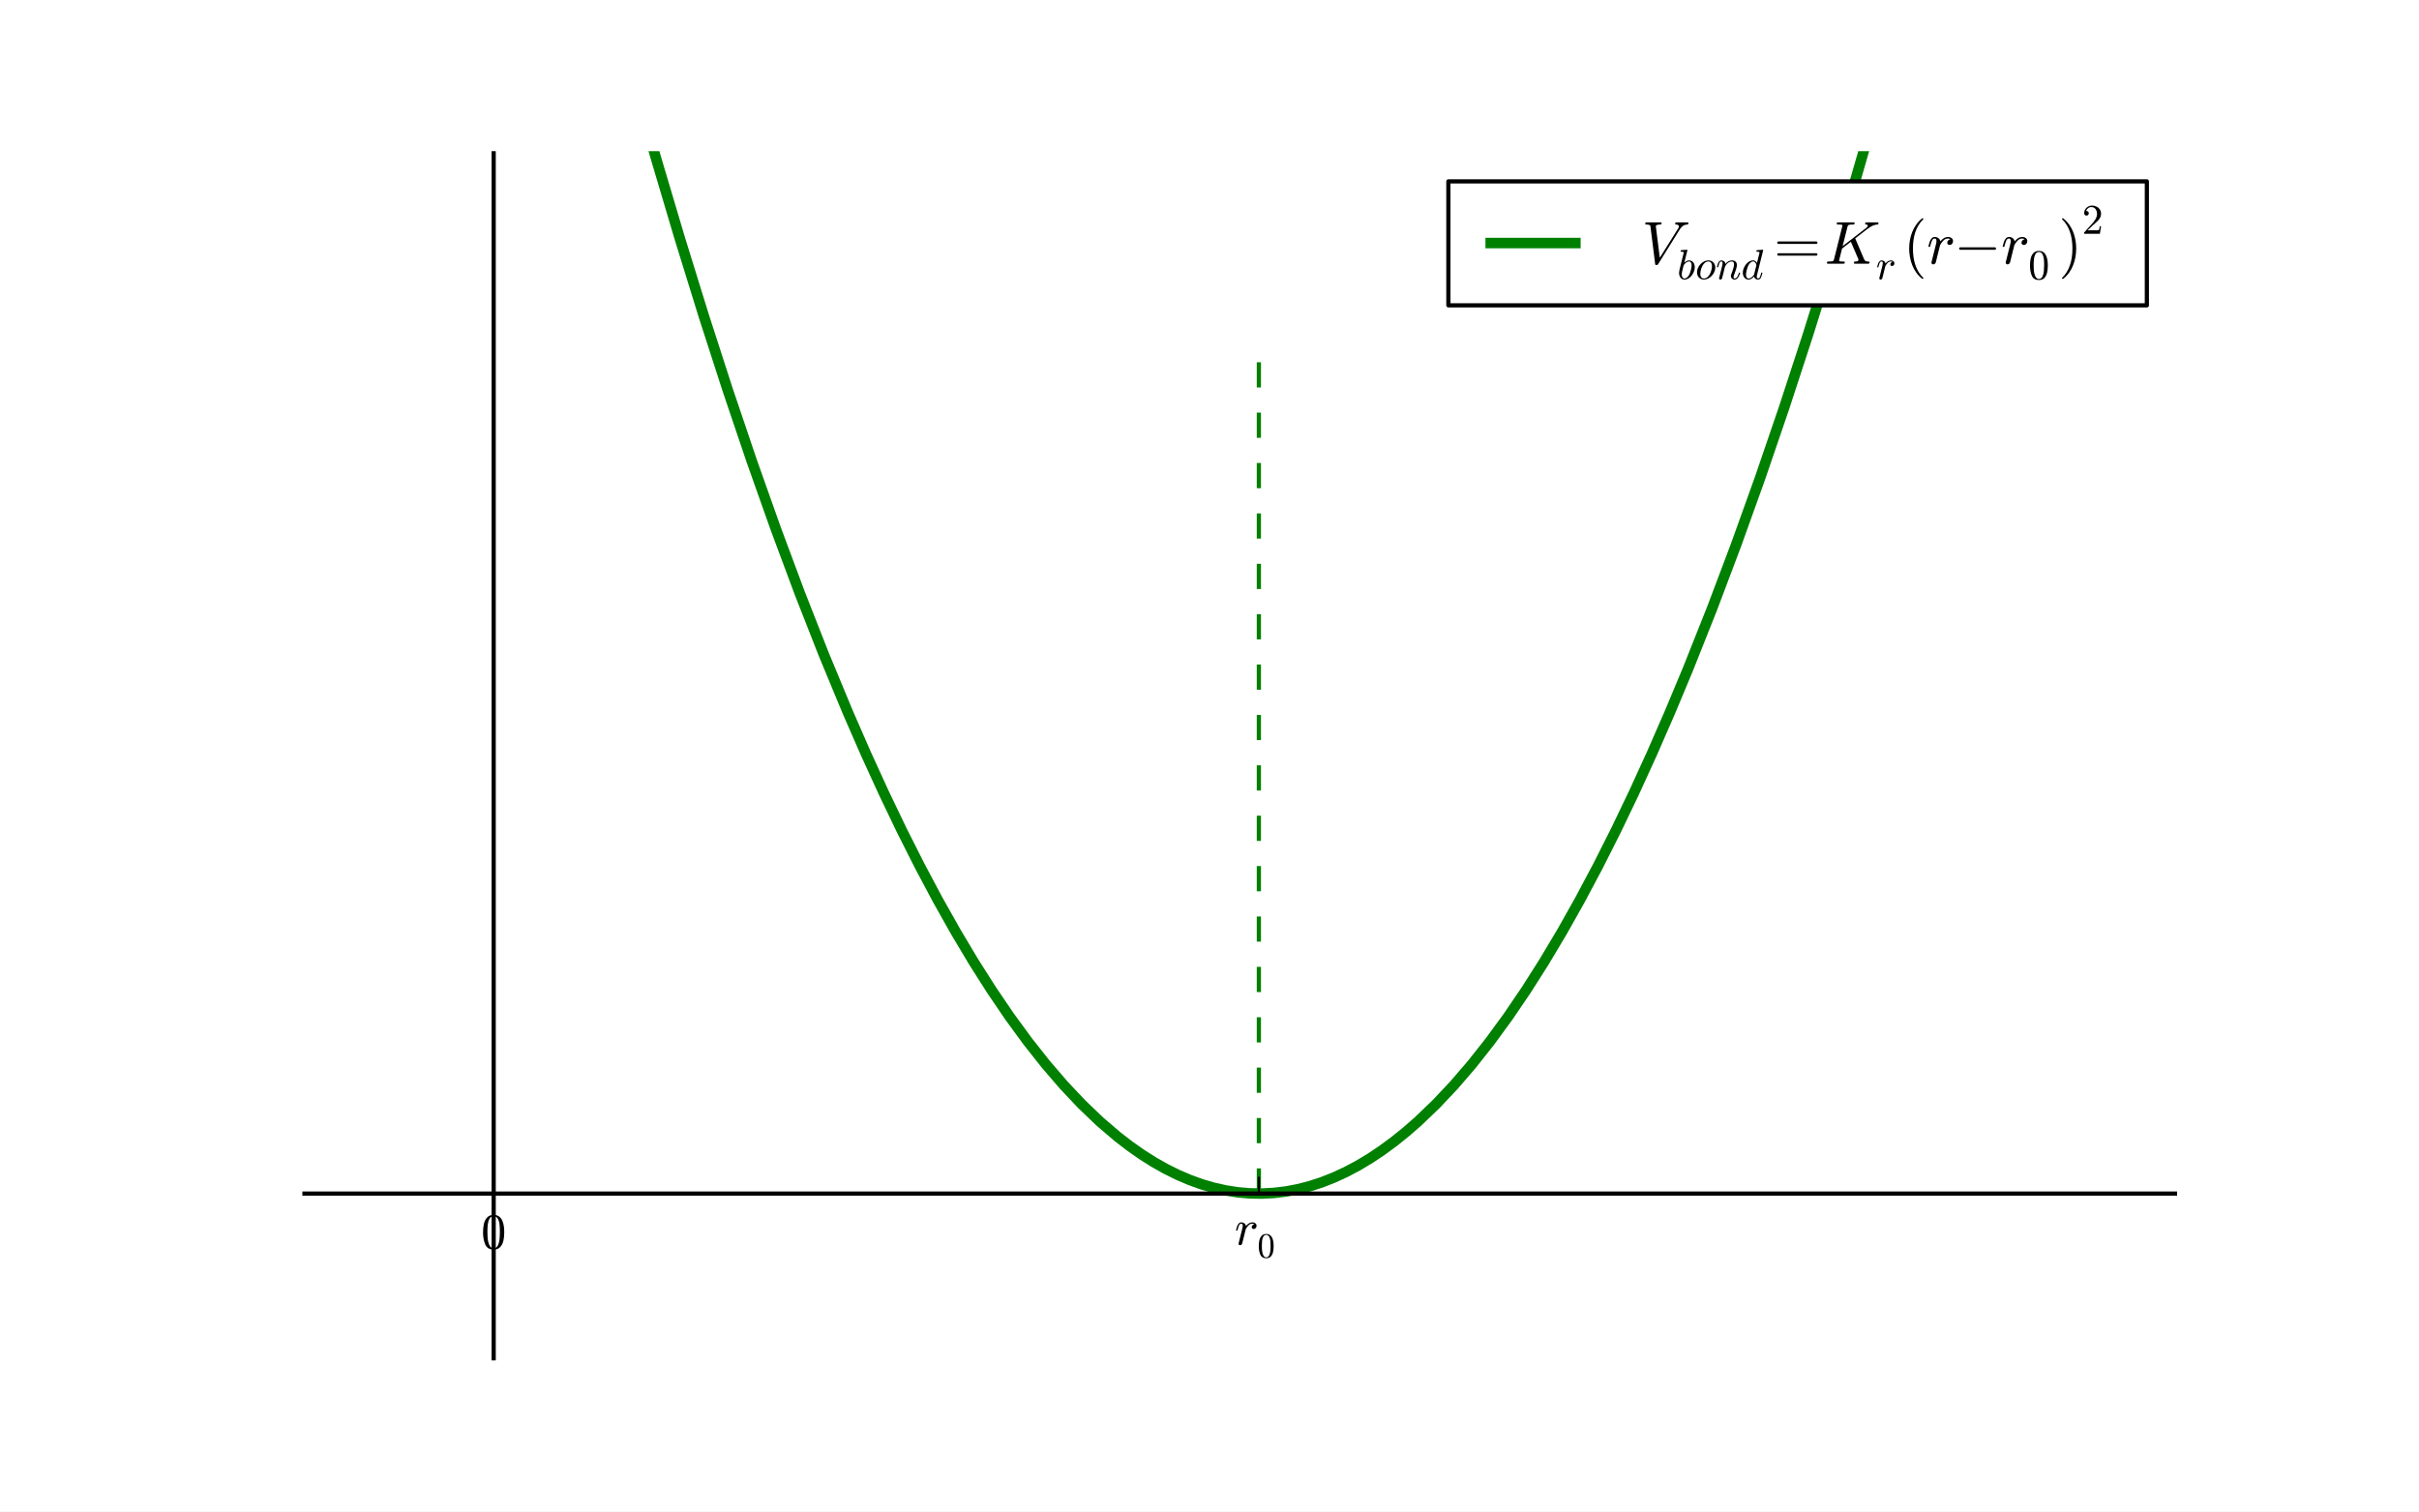
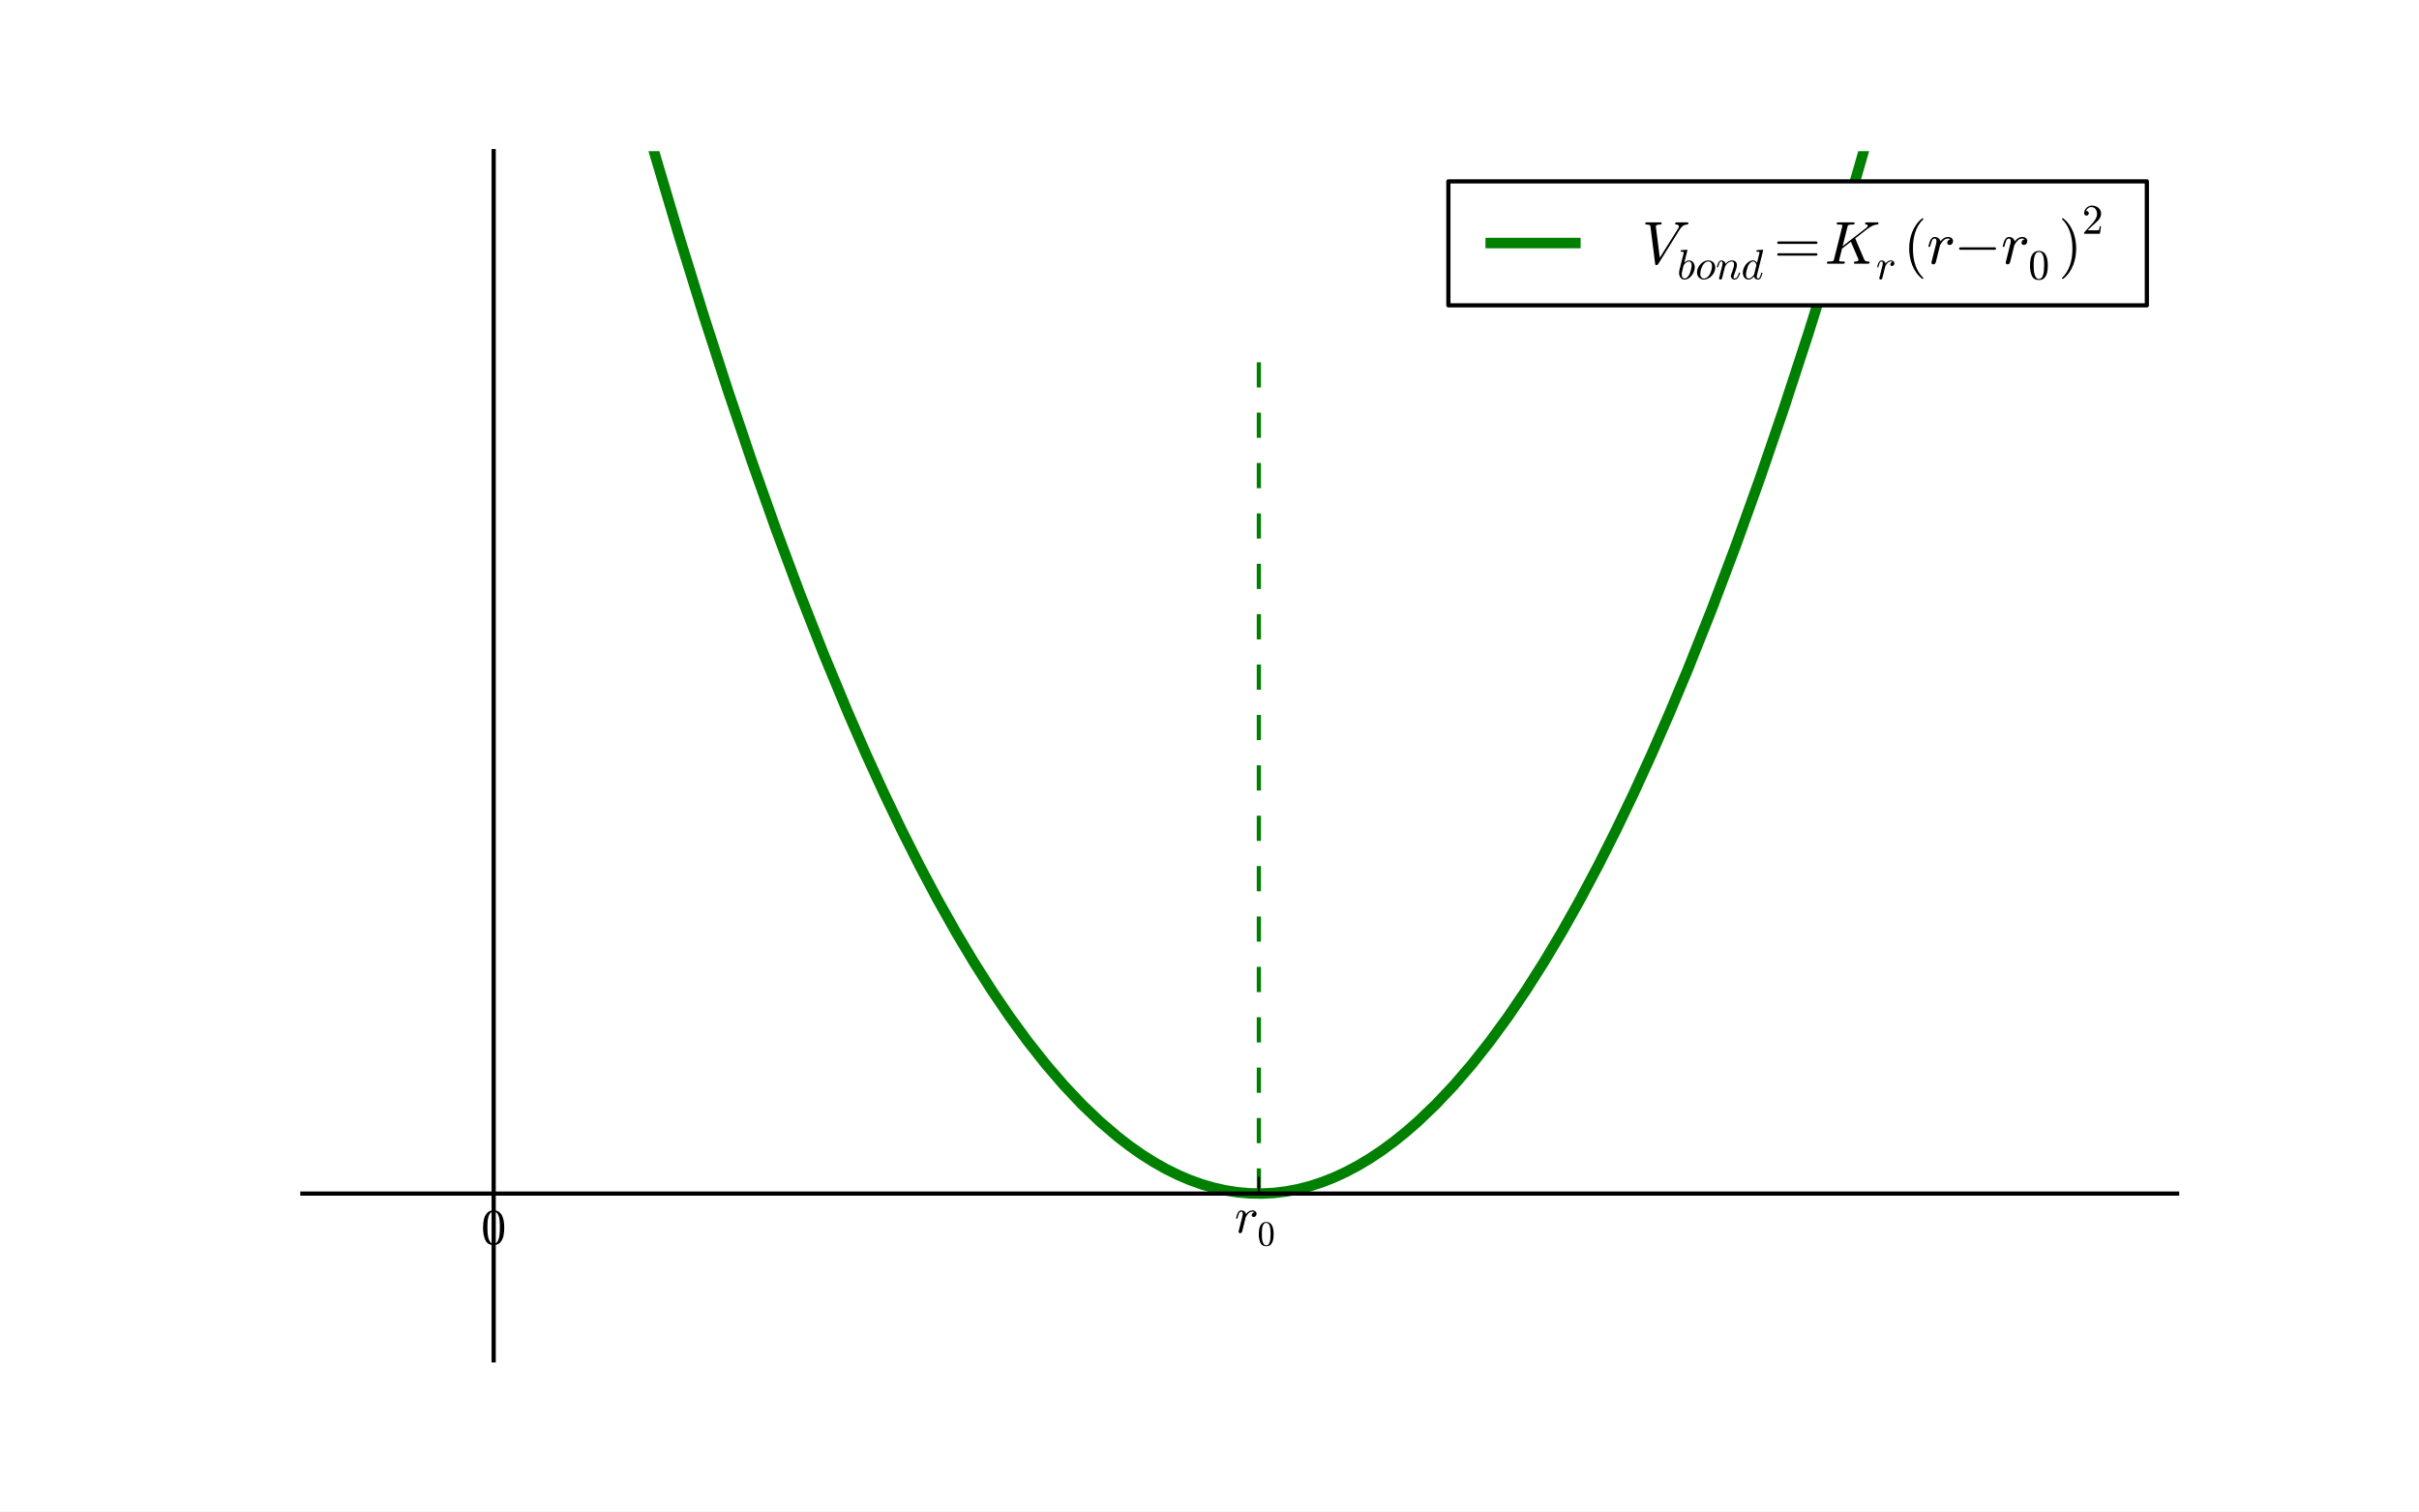
- <svg xmlns="http://www.w3.org/2000/svg" xmlns:xlink="http://www.w3.org/1999/xlink" height="360pt" version="1.1" viewBox="0 0 576 360" width="576pt" id="svg2">
-   <defs id="defs4">
-     <style type="text/css" id="style6">
- *{stroke-linecap:butt;stroke-linejoin:round;}
+ <svg xmlns="http://www.w3.org/2000/svg" xmlns:xlink="http://www.w3.org/1999/xlink" height="360pt" version="1.1" viewBox="0 0 576 360" width="576pt">
+   <defs>
+     <style type="text/css">
+ *{stroke-linecap:square;stroke-linejoin:round;}
  </style>
  </defs>
-   <g style="stroke-linecap:butt;stroke-linejoin:round" id="patch_1">
-     <path id="path10" style="fill:#ffffff;stroke-linecap:butt;stroke-linejoin:round" d="M 0,360 576,360 576,0 0,0 z" />
-   </g>
-   <g style="stroke-linecap:butt;stroke-linejoin:round" id="axes_1">
-     <g style="stroke-linecap:butt;stroke-linejoin:round" id="patch_2">
-       <path id="path14" style="fill:#ffffff;stroke-linecap:butt;stroke-linejoin:round" d="m 72,324 446.4,0 0,-288 L 72,36 z" />
+   <g id="figure_1">
+     <g id="patch_1">
+       <path d=" M0 360 L576 360 L576 0 L0 0 z " style="fill:#ffffff;" />
    </g>
-     <g style="stroke-linecap:butt;stroke-linejoin:round" id="line2d_1">
-       <path id="path17" style="fill:none;stroke:#008000;stroke-width:2.5;stroke-linecap:square;stroke-linejoin:round" d="m 145.351,-1 5.068,18.426 5.716,20.038 5.717,19.256 5.716,18.474 5.716,17.692 5.716,16.91 5.716,16.128 5.717,15.346 5.716,14.564 5.716,13.782 4.287,9.823 4.287,9.384 4.288,8.944 4.287,8.503 4.287,8.064 4.287,7.624 4.287,7.185 4.287,6.744 4.287,6.305 4.288,5.864 4.287,5.425 4.287,4.985 4.287,4.545 4.287,4.106 4.287,3.665 2.858,2.199 2.859,2.004 2.858,1.808 2.858,1.613 2.858,1.417 2.858,1.222 2.858,1.026 2.858,0.831 2.858,0.636 2.858,0.44 2.859,0.244 2.858,0.049 2.858,-0.147 2.858,-0.342 2.858,-0.538 2.858,-0.733 2.858,-0.928 2.858,-1.124 2.858,-1.32 2.858,-1.515 2.859,-1.71 2.858,-1.906 2.858,-2.102 2.858,-2.297 2.858,-2.492 4.287,-4.106 4.287,-4.545 4.287,-4.985 4.288,-5.425 4.287,-5.864 4.287,-6.305 4.287,-6.744 4.287,-7.185 4.287,-7.624 4.288,-8.064 4.287,-8.503 4.287,-8.944 4.287,-9.384 4.287,-9.823 4.287,-10.263 5.716,-14.369 5.717,-15.15 5.716,-15.933 5.716,-16.714 5.716,-17.496 5.717,-18.278 5.716,-19.06 5.716,-19.842 6.497,-23.509 0,0" clip-path="url(#p44692e4afb)" />
-     </g>
-     <g style="stroke-linecap:butt;stroke-linejoin:round" id="line2d_2">
-       <path id="path20" style="fill:none;stroke:#008000;stroke-linecap:butt;stroke-linejoin:round;stroke-dasharray:6, 6;stroke-dashoffset:0" d="m 299.755,284.276 0,-198.621" clip-path="url(#p44692e4afb)" />
-     </g>
-     <g style="stroke-linecap:butt;stroke-linejoin:round" id="matplotlib.axis_1">
-       <g style="stroke-linecap:butt;stroke-linejoin:round" id="xtick_1">
-         <g style="stroke-linecap:butt;stroke-linejoin:round" id="line2d_3">
-           <defs id="defs25">
-             <path style="stroke:#000000;stroke-width:0.5;stroke-linecap:butt;stroke-linejoin:round" id="mc7db9fdffb" d="M 0,0 0,-4" />
-           </defs>
-           <g style="stroke-linecap:butt;stroke-linejoin:round" id="g28">
-             <use height="360" width="576" id="use30" y="284.276" xlink:href="#mc7db9fdffb" x="117.551" style="stroke:#000000;stroke-width:0.5;stroke-linecap:butt;stroke-linejoin:round" />
+     <g id="axes_1">
+       <g id="patch_2">
+         <path d=" M72 324 L518.4 324 L518.4 36 L72 36 z " style="fill:#ffffff;" />
+       </g>
+       <g id="line2d_1">
+         <path clip-path="url(#p44692e4afb)" d=" M145.351 -1 L150.419 17.426 L156.135 37.464 L161.852 56.72 L167.568 75.193 L173.284 92.885 L179 109.795 L184.716 125.923 L190.433 141.269 L196.149 155.833 L201.865 169.615 L206.152 179.438 L210.439 188.822 L214.727 197.766 L219.014 206.269 L223.301 214.333 L227.588 221.957 L231.875 229.142 L236.162 235.886 L240.449 242.191 L244.737 248.055 L249.024 253.48 L253.311 258.465 L257.598 263.01 L261.885 267.116 L266.172 270.781 L269.03 272.98 L271.889 274.984 L274.747 276.792 L277.605 278.405 L280.463 279.822 L283.321 281.044 L286.179 282.07 L289.037 282.901 L291.895 283.537 L294.753 283.977 L297.612 284.221 L300.47 284.27 L303.328 284.123 L306.186 283.781 L309.044 283.243 L311.902 282.51 L314.76 281.582 L317.618 280.458 L320.476 279.138 L323.334 277.623 L326.193 275.913 L329.051 274.007 L331.909 271.905 L334.767 269.608 L337.625 267.116 L341.912 263.01 L346.199 258.465 L350.486 253.48 L354.774 248.055 L359.061 242.191 L363.348 235.886 L367.635 229.142 L371.922 221.957 L376.209 214.333 L380.497 206.269 L384.784 197.766 L389.071 188.822 L393.358 179.438 L397.645 169.615 L401.932 159.352 L407.648 144.983 L413.365 129.833 L419.081 113.9 L424.797 97.186 L430.513 79.69 L436.23 61.411 L441.946 42.351 L447.662 22.509 L454.159 -1 L454.159 -1" style="fill:none;stroke:#008000;stroke-width:2.5;" />
+       </g>
+       <g id="line2d_2">
+         <path clip-path="url(#p44692e4afb)" d=" M299.755 284.276 L299.755 85.655" style="fill:none;stroke:#008000;stroke-dasharray:6,6;stroke-dashoffset:0.0;stroke-linecap:butt;" />
+       </g>
+       <g id="matplotlib.axis_1">
+         <g id="xtick_1">
+           <g id="line2d_3">
+             <defs>
+               <path d=" M0 0 L0 -4" id="m0012dd4eef" style="stroke:#000000;stroke-linecap:butt;stroke-width:0.5;" />
+             </defs>
+             <g>
+               <use style="stroke:#000000;stroke-linecap:butt;stroke-width:0.5;" x="117.551" xlink:href="#m0012dd4eef" y="284.276" />
+             </g>
+           </g>
+           <g id="text_1">
+             <defs>
+               <path d=" M25 -2.203 Q12.75 -2.203 8.328 7.875 Q3.906 17.969 3.906 31.891 Q3.906 40.578 5.484 48.234 Q7.078 55.906 11.781 61.25 Q16.5 66.609 25 66.609 Q31.594 66.609 35.781 63.375 Q39.984 60.156 42.188 55.047 Q44.391 49.953 45.188 44.109 Q46 38.281 46 31.891 Q46 23.297 44.406 15.797 Q42.828 8.297 38.188 3.047 Q33.547 -2.203 25 -2.203 M25 0.391 Q30.562 0.391 33.297 6.094 Q36.031 11.812 36.672 18.75 Q37.312 25.688 37.312 33.5 Q37.312 41.016 36.672 47.359 Q36.031 53.719 33.312 58.859 Q30.609 64.016 25 64.016 Q19.344 64.016 16.609 58.828 Q13.875 53.656 13.234 47.328 Q12.594 41.016 12.594 33.5 Q12.594 27.938 12.859 23 Q13.141 18.062 14.312 12.812 Q15.484 7.562 18.094 3.969 Q20.703 0.391 25 0.391" id="Cmr10-30" />
+             </defs>
+             <g transform="translate(114.551 296.6759)scale(0.12 -0.12)">
+               <use transform="translate(0.0 3.390625)" xlink:href="#Cmr10-30" />
+             </g>
          </g>
        </g>
-         <g style="stroke-linecap:butt;stroke-linejoin:round" id="text_1">
-           <defs id="defs33">
-             <path style="stroke-linecap:butt;stroke-linejoin:round" id="Cmr10-30" d="m 25,-2.203 q -12.25,0 -16.672,10.078 -4.422,10.094 -4.422,24.016 0,8.688 1.578,16.344 Q 7.078,55.906 11.781,61.25 16.5,66.609 25,66.609 q 6.594,0 10.781,-3.234 4.203,-3.219 6.406,-8.328 2.203,-5.094 3,-10.938 Q 46,38.281 46,31.891 46,23.297 44.406,15.797 42.828,8.297 38.188,3.047 33.547,-2.203 25,-2.203 m 0,2.594 q 5.562,0 8.297,5.703 2.734,5.719 3.375,12.656 0.641,6.938 0.641,14.75 0,7.516 -0.641,13.859 -0.641,6.359 -3.359,11.5 -2.703,5.156 -8.312,5.156 -5.656,0 -8.391,-5.188 -2.734,-5.172 -3.375,-11.5 -0.641,-6.312 -0.641,-13.828 0,-5.562 0.266,-10.5 0.281,-4.938 1.453,-10.188 1.172,-5.25 3.781,-8.844 Q 20.703,0.391 25,0.391" />
-           </defs>
-           <g style="stroke-linecap:butt;stroke-linejoin:round" id="g36" transform="matrix(0.12,0,0,-0.12,114.551,297.394)">
-             <use height="360" width="576" y="0" x="0" style="stroke-linecap:butt;stroke-linejoin:round" id="use38" xlink:href="#Cmr10-30" transform="translate(0,0.390625)" />
+         <g id="xtick_2">
+           <g id="line2d_4">
+             <g>
+               <use style="stroke:#000000;stroke-linecap:butt;stroke-width:0.5;" x="299.755" xlink:href="#m0012dd4eef" y="284.276" />
+             </g>
+           </g>
+           <g id="text_2">
+             <defs>
+               <path d=" M7.719 1.703 Q7.719 2.297 7.812 2.594 L15.281 32.422 Q16.016 35.203 16.016 37.312 Q16.016 41.609 13.094 41.609 Q9.969 41.609 8.453 37.859 Q6.938 34.125 5.516 28.422 Q5.516 28.125 5.219 27.953 Q4.938 27.781 4.688 27.781 L3.516 27.781 Q3.172 27.781 2.922 28.141 Q2.688 28.516 2.688 28.812 Q3.766 33.156 4.766 36.172 Q5.766 39.203 7.891 41.688 Q10.016 44.188 13.188 44.188 Q16.656 44.188 19.266 42.188 Q21.875 40.188 22.516 36.922 Q25.047 40.234 28.297 42.203 Q31.547 44.188 35.406 44.188 Q38.578 44.188 40.984 42.328 Q43.406 40.484 43.406 37.312 Q43.406 34.766 41.812 32.875 Q40.234 31 37.594 31 Q35.984 31 34.891 32 Q33.797 33.016 33.797 34.625 Q33.797 36.812 35.406 38.547 Q37.016 40.281 39.109 40.281 Q37.5 41.609 35.203 41.609 Q30.906 41.609 27.734 38.547 Q24.562 35.5 22.016 30.812 L14.891 2.203 Q14.547 0.828 13.344 -0.141 Q12.156 -1.125 10.688 -1.125 Q9.469 -1.125 8.594 -0.344 Q7.719 0.438 7.719 1.703" id="Cmmi10-72" />
+             </defs>
+             <g transform="translate(293.9951 297.0359)scale(0.12 -0.12)">
+               <use transform="translate(0.0 28.8125)" xlink:href="#Cmmi10-72" />
+               <use transform="translate(45.11719 3.303125)scale(0.7)" xlink:href="#Cmr10-30" />
+             </g>
          </g>
        </g>
      </g>
-       <g style="stroke-linecap:butt;stroke-linejoin:round" id="xtick_2">
-         <g style="stroke-linecap:butt;stroke-linejoin:round" id="line2d_4">
-           <g style="stroke-linecap:butt;stroke-linejoin:round" id="g42">
-             <use height="360" width="576" id="use44" y="284.276" xlink:href="#mc7db9fdffb" x="299.755" style="stroke:#000000;stroke-width:0.5;stroke-linecap:butt;stroke-linejoin:round" />
-           </g>
+       <g id="matplotlib.axis_2" />
+       <g id="patch_3">
+         <path d=" M72 36 L518.4 36" style="fill:none;opacity:0.0;" />
+       </g>
+       <g id="patch_4">
+         <path d=" M518.4 324 L518.4 36" style="fill:none;opacity:0.0;" />
+       </g>
+       <g id="patch_5">
+         <path d=" M72 284.276 L518.4 284.276" style="fill:none;stroke:#000000;" />
+       </g>
+       <g id="patch_6">
+         <path d=" M117.551 324 L117.551 36" style="fill:none;stroke:#000000;" />
+       </g>
+       <g id="legend_1">
+         <g id="patch_7">
+           <path d=" M344.88 72.72 L511.2 72.72 L511.2 43.2 L344.88 43.2 L344.88 72.72 z " style="fill:#ffffff;stroke:#000000;" />
        </g>
-         <g style="stroke-linecap:butt;stroke-linejoin:round" id="text_2">
-           <defs id="defs47">
-             <path style="stroke-linecap:butt;stroke-linejoin:round" id="Cmmi10-72" d="m 7.719,1.703 q 0,0.594 0.094,0.891 l 7.469,29.828 q 0.734,2.781 0.734,4.891 0,4.297 -2.922,4.297 -3.125,0 -4.641,-3.75 -1.516,-3.734 -2.938,-9.438 0,-0.297 -0.297,-0.469 Q 4.938,27.781 4.688,27.781 l -1.172,0 q -0.344,0 -0.594,0.359 -0.234,0.375 -0.234,0.672 1.078,4.344 2.078,7.359 1,3.031 3.125,5.516 2.125,2.5 5.297,2.5 3.469,0 6.078,-2 2.609,-2 3.25,-5.266 2.531,3.312 5.781,5.281 3.25,1.984 7.109,1.984 3.172,0 5.578,-1.859 2.422,-1.844 2.422,-5.016 0,-2.547 -1.594,-4.438 Q 40.234,31 37.594,31 q -1.609,0 -2.703,1 -1.094,1.016 -1.094,2.625 0,2.188 1.609,3.922 1.609,1.734 3.703,1.734 -1.609,1.328 -3.906,1.328 -4.297,0 -7.469,-3.062 Q 24.562,35.5 22.016,30.812 L 14.891,2.203 Q 14.547,0.828 13.344,-0.141 12.156,-1.125 10.688,-1.125 q -1.219,0 -2.094,0.781 -0.875,0.781 -0.875,2.047" />
+         <g id="line2d_5">
+           <path d=" M354.96 57.888 L375.12 57.888" style="fill:none;stroke:#008000;stroke-width:2.5;" />
+         </g>
+         <g id="line2d_6" />
+         <g id="text_3">
+           <defs>
+             <path d=" M4.984 0 L4.984 2.688 Q4.984 2.938 5.172 3.219 L20.703 20.406 Q24.219 24.219 26.406 26.797 Q28.609 29.391 30.75 32.766 Q32.906 36.141 34.156 39.625 Q35.406 43.109 35.406 47.016 Q35.406 51.125 33.891 54.859 Q32.375 58.594 29.375 60.844 Q26.375 63.094 22.125 63.094 Q17.781 63.094 14.312 60.469 Q10.844 57.859 9.422 53.719 Q9.812 53.812 10.5 53.812 Q12.75 53.812 14.328 52.297 Q15.922 50.781 15.922 48.391 Q15.922 46.094 14.328 44.5 Q12.75 42.922 10.5 42.922 Q8.156 42.922 6.562 44.547 Q4.984 46.188 4.984 48.391 Q4.984 52.156 6.391 55.438 Q7.812 58.734 10.469 61.297 Q13.141 63.875 16.484 65.234 Q19.828 66.609 23.578 66.609 Q29.297 66.609 34.219 64.188 Q39.156 61.766 42.031 57.344 Q44.922 52.938 44.922 47.016 Q44.922 42.672 43.016 38.766 Q41.109 34.859 38.125 31.656 Q35.156 28.469 30.516 24.406 Q25.875 20.359 24.422 19 L13.094 8.109 L22.703 8.109 Q29.781 8.109 34.547 8.219 Q39.312 8.344 39.594 8.594 Q40.766 9.859 42 17.828 L44.922 17.828 L42.094 0 z " id="Cmr10-32" />
+             <path d=" M10.203 23 Q9.375 23 8.828 23.625 Q8.297 24.266 8.297 25 Q8.297 25.734 8.828 26.359 Q9.375 27 10.203 27 L67.578 27 Q68.359 27 68.875 26.359 Q69.391 25.734 69.391 25 Q69.391 24.266 68.875 23.625 Q68.359 23 67.578 23 z " id="Cmsy10-a1" />
+             <path d=" M7.719 1.703 Q7.719 2.297 7.812 2.594 L15.281 32.422 Q16.016 35.203 16.016 37.312 Q16.016 41.609 13.094 41.609 Q9.969 41.609 8.453 37.859 Q6.938 34.125 5.516 28.422 Q5.516 28.125 5.219 27.953 Q4.938 27.781 4.688 27.781 L3.516 27.781 Q3.172 27.781 2.922 28.141 Q2.688 28.516 2.688 28.812 Q3.766 33.156 4.766 36.172 Q5.766 39.203 7.891 41.688 Q10.016 44.188 13.188 44.188 Q16.938 44.188 19.812 41.812 Q22.703 39.453 22.703 35.797 Q25.688 39.703 29.688 41.938 Q33.688 44.188 38.188 44.188 Q41.75 44.188 44.328 42.969 Q46.922 41.75 48.359 39.281 Q49.812 36.812 49.812 33.406 Q49.812 29.297 47.969 23.484 Q46.141 17.672 43.406 10.5 Q42 7.234 42 4.5 Q42 1.516 44.281 1.516 Q48.188 1.516 50.797 5.703 Q53.422 9.906 54.5 14.703 Q54.688 15.281 55.328 15.281 L56.5 15.281 Q56.891 15.281 57.156 15.031 Q57.422 14.797 57.422 14.406 Q57.422 14.312 57.328 14.109 Q55.953 8.453 52.562 3.656 Q49.172 -1.125 44.094 -1.125 Q40.578 -1.125 38.078 1.297 Q35.594 3.719 35.594 7.172 Q35.594 9.031 36.375 11.078 Q37.641 14.359 39.281 18.891 Q40.922 23.438 41.969 27.578 Q43.016 31.734 43.016 34.906 Q43.016 37.703 41.859 39.656 Q40.719 41.609 37.984 41.609 Q34.328 41.609 31.25 39.984 Q28.172 38.375 25.875 35.719 Q23.578 33.062 21.688 29.391 L14.891 2.203 Q14.547 0.828 13.344 -0.141 Q12.156 -1.125 10.688 -1.125 Q9.469 -1.125 8.594 -0.344 Q7.719 0.438 7.719 1.703" id="Cmmi10-6e" />
+             <path d=" M4.688 0 Q3.719 0 3.719 1.312 Q3.766 1.562 3.906 2.172 Q4.047 2.781 4.312 3.141 Q4.594 3.516 4.984 3.516 Q11.078 3.516 13.484 4.203 Q14.797 4.641 15.375 6.891 L29.109 61.812 Q29.297 62.797 29.297 63.188 Q29.297 64.266 28.078 64.406 Q26.219 64.797 20.906 64.797 Q19.922 64.797 19.922 66.109 Q20.266 67.391 20.453 67.844 Q20.656 68.312 21.578 68.312 L48.484 68.312 Q49.516 68.312 49.516 67 Q49.469 66.75 49.312 66.156 Q49.172 65.578 48.922 65.188 Q48.688 64.797 48.188 64.797 Q42.094 64.797 39.703 64.109 Q38.375 63.625 37.797 61.375 L29.688 29 L68.891 59.281 Q69 59.469 70.141 60.609 Q71.297 61.766 71.297 62.891 Q71.297 64.797 67.922 64.797 Q66.891 64.797 66.891 66.109 Q67.094 66.891 67.203 67.328 Q67.328 67.781 67.641 68.047 Q67.969 68.312 68.609 68.312 L87.984 68.312 Q88.531 68.312 88.766 67.922 Q89.016 67.531 89.016 67 Q88.969 66.75 88.797 66.109 Q88.625 65.484 88.359 65.141 Q88.094 64.797 87.594 64.797 Q80.281 64.797 71.578 58.016 Q71.531 57.953 71.438 57.922 Q71.344 57.906 71.234 57.875 Q71.141 57.859 71.094 57.812 L50.484 41.797 L65.484 6.688 Q66.844 4.5 68.406 4 Q69.969 3.516 73.188 3.516 Q74.219 3.516 74.219 2.203 Q73.922 1.031 73.625 0.516 Q73.344 0 72.516 0 L49.312 0 Q48.391 0 48.391 1.312 Q48.531 2.344 48.719 2.922 Q48.922 3.516 49.703 3.516 Q52.25 3.516 54.031 4.031 Q55.812 4.547 55.812 6.391 Q55.812 7.078 55.719 7.422 L43.312 36.281 L28.719 25 L24.125 6.5 Q23.875 5.281 23.875 5.078 Q23.875 4.047 25.094 3.906 Q27 3.516 32.328 3.516 Q33.297 3.516 33.297 2.203 Q32.953 0.781 32.75 0.391 Q32.562 0 31.594 0 z " id="Cmmi10-4b" />
+             <path d=" M20.125 -1.125 Q15.375 -1.125 11.688 1.125 Q8.016 3.375 6 7.172 Q4 10.984 4 15.828 Q4 22.609 7.781 29.25 Q11.578 35.891 17.844 40.031 Q24.125 44.188 31 44.188 Q34.719 44.188 37.625 42.922 Q40.531 41.656 42.672 39.359 Q44.828 37.062 45.969 33.984 Q47.125 30.906 47.125 27.297 Q47.125 22.078 44.922 17.016 Q42.719 11.969 38.891 7.844 Q35.062 3.719 30.125 1.297 Q25.203 -1.125 20.125 -1.125 M20.312 1.516 Q24.75 1.516 28.438 4.531 Q32.125 7.562 34.484 12.172 Q36.859 16.797 38.125 21.922 Q39.406 27.047 39.406 31.203 Q39.406 35.547 37.234 38.578 Q35.062 41.609 30.812 41.609 Q24.953 41.609 20.547 36.594 Q16.156 31.594 13.938 24.625 Q11.719 17.672 11.719 11.922 Q11.719 7.562 13.938 4.531 Q16.156 1.516 20.312 1.516" id="Cmmi10-6f" />
+             <path d=" M31 -24.812 Q25.438 -20.406 21.406 -14.719 Q17.391 -9.031 14.812 -2.578 Q12.25 3.859 10.984 10.891 Q9.719 17.922 9.719 25 Q9.719 32.172 10.984 39.203 Q12.25 46.234 14.859 52.734 Q17.484 59.234 21.531 64.891 Q25.594 70.562 31 74.812 Q31 75 31.5 75 L32.422 75 Q32.719 75 32.953 74.734 Q33.203 74.469 33.203 74.125 Q33.203 73.688 33.016 73.484 Q28.125 68.703 24.875 63.234 Q21.625 57.766 19.641 51.578 Q17.672 45.406 16.797 38.781 Q15.922 32.172 15.922 25 Q15.922 -6.781 32.906 -23.297 Q33.203 -23.578 33.203 -24.125 Q33.203 -24.359 32.938 -24.672 Q32.672 -25 32.422 -25 L31.5 -25 Q31 -25 31 -24.812" id="Cmr10-28" />
+             <path d=" M6.5 -25 Q5.609 -25 5.609 -24.125 Q5.609 -23.688 5.812 -23.484 Q22.906 -6.781 22.906 25 Q22.906 56.781 6 73.297 Q5.609 73.531 5.609 74.125 Q5.609 74.469 5.875 74.734 Q6.156 75 6.5 75 L7.422 75 Q7.719 75 7.906 74.812 Q15.094 69.141 19.875 61.031 Q24.656 52.938 26.875 43.75 Q29.109 34.578 29.109 25 Q29.109 17.922 27.906 11.062 Q26.703 4.203 24.094 -2.453 Q21.484 -9.125 17.484 -14.766 Q13.484 -20.406 7.906 -24.812 Q7.719 -25 7.422 -25 z " id="Cmr10-29" />
+             <path d=" M22.016 -1.125 L14.016 62.594 Q13.281 64.797 6.5 64.797 Q5.516 64.797 5.516 66.109 Q5.719 67.188 6 67.75 Q6.297 68.312 7.172 68.312 L31.594 68.312 Q32.125 68.312 32.375 67.922 Q32.625 67.531 32.625 67 Q32.234 64.797 31.297 64.797 Q23.484 64.797 23 62.109 L29.594 9.812 L60.406 58.984 Q61.281 60.641 61.281 61.625 Q61.281 63.375 59.688 64.078 Q58.109 64.797 56 64.797 Q54.984 64.797 54.984 66.109 Q55.172 66.891 55.312 67.328 Q55.469 67.781 55.766 68.047 Q56.062 68.312 56.688 68.312 L75.984 68.312 Q76.906 68.312 76.906 67 Q76.516 64.797 75.594 64.797 Q68.062 64.797 63.812 58.203 Q63.625 58.016 63.484 58.016 L26.609 -1.125 Q25.875 -2.203 24.703 -2.203 L23.297 -2.203 Q22.172 -2.203 22.016 -1.125" id="Cmmi10-56" />
+             <path d=" M17.281 -1.125 Q11.234 -1.125 7.859 3.609 Q4.5 8.344 4.5 14.703 Q4.5 15.625 4.953 18.328 Q5.422 21.047 5.422 21.688 L15.094 60.5 Q15.484 62.203 15.578 63.188 Q15.578 64.797 9.078 64.797 Q8.109 64.797 8.109 66.109 Q8.156 66.359 8.328 66.984 Q8.5 67.625 8.766 67.969 Q9.031 68.312 9.516 68.312 L23 69.391 Q24.219 69.391 24.219 68.109 L16.797 38.625 Q22.469 44.188 28.219 44.188 Q32.469 44.188 35.516 41.938 Q38.578 39.703 40.094 36.031 Q41.609 32.375 41.609 28.219 Q41.609 23.391 39.719 18.234 Q37.844 13.094 34.516 8.672 Q31.203 4.25 26.75 1.562 Q22.312 -1.125 17.281 -1.125 M17.484 1.516 Q20.906 1.516 23.875 4.375 Q26.859 7.234 28.719 10.797 Q30.719 14.797 32.453 21.656 Q34.188 28.516 34.188 32.625 Q34.188 36.188 32.688 38.891 Q31.203 41.609 27.984 41.609 Q24.359 41.609 21.062 38.938 Q17.781 36.281 15.281 32.625 L12.5 21.297 Q10.891 14.984 10.797 11.188 Q10.797 7.422 12.422 4.469 Q14.062 1.516 17.484 1.516" id="Cmmi10-62" />
+             <path d=" M17.391 -1.125 Q11.078 -1.125 7.438 3.641 Q3.812 8.406 3.812 14.891 Q3.812 21.297 7.125 28.172 Q10.453 35.062 16.094 39.625 Q21.734 44.188 28.219 44.188 Q31.156 44.188 33.516 42.547 Q35.891 40.922 37.203 38.188 L42.828 60.5 Q43.219 62.203 43.312 63.188 Q43.312 64.797 36.812 64.797 Q35.797 64.797 35.797 66.109 Q35.844 66.359 36.016 66.984 Q36.188 67.625 36.453 67.969 Q36.719 68.312 37.203 68.312 L50.688 69.391 Q51.906 69.391 51.906 68.109 L37.5 10.594 Q36.812 8.938 36.812 5.812 Q36.812 1.516 39.703 1.516 Q42.828 1.516 44.453 5.484 Q46.094 9.469 47.219 14.703 Q47.406 15.281 48 15.281 L49.219 15.281 Q49.609 15.281 49.844 14.938 Q50.094 14.594 50.094 14.312 Q48.344 7.328 46.266 3.094 Q44.188 -1.125 39.5 -1.125 Q36.141 -1.125 33.547 0.844 Q30.953 2.828 30.328 6.109 Q23.875 -1.125 17.391 -1.125 M17.484 1.516 Q21.094 1.516 24.484 4.219 Q27.875 6.938 30.328 10.594 Q30.422 10.688 30.422 10.984 L35.891 33.016 Q35.297 36.531 33.297 39.062 Q31.297 41.609 27.984 41.609 Q24.609 41.609 21.703 38.844 Q18.797 36.078 16.797 32.328 Q14.844 28.328 13.062 21.344 Q11.281 14.359 11.281 10.5 Q11.281 7.031 12.766 4.266 Q14.266 1.516 17.484 1.516" id="Cmmi10-64" />
+             <path d=" M7.516 13.281 Q6.688 13.281 6.141 13.906 Q5.609 14.547 5.609 15.281 Q5.609 16.109 6.141 16.688 Q6.688 17.281 7.516 17.281 L70.312 17.281 Q71.047 17.281 71.578 16.688 Q72.125 16.109 72.125 15.281 Q72.125 14.547 71.578 13.906 Q71.047 13.281 70.312 13.281 z  M7.516 32.719 Q6.688 32.719 6.141 33.297 Q5.609 33.891 5.609 34.719 Q5.609 35.453 6.141 36.078 Q6.688 36.719 7.516 36.719 L70.312 36.719 Q71.047 36.719 71.578 36.078 Q72.125 35.453 72.125 34.719 Q72.125 33.891 71.578 33.297 Q71.047 32.719 70.312 32.719 z " id="Cmr10-3d" />
          </defs>
-           <g style="stroke-linecap:butt;stroke-linejoin:round" id="g50" transform="matrix(0.12,0,0,-0.12,293.9951,296.5296)">
-             <use height="360" width="576" y="0" x="0" style="stroke-linecap:butt;stroke-linejoin:round" id="use52" xlink:href="#Cmmi10-72" transform="translate(0,0.8125)" />
-             <use height="360" width="576" y="0" x="0" style="stroke-linecap:butt;stroke-linejoin:round" id="use54" xlink:href="#Cmr10-30" transform="matrix(0.7,0,0,0.7,45.11719,-24.69687)" />
+           <g transform="translate(390.96 66.96)scale(0.144 -0.144)">
+             <use transform="translate(0.0 28.88281)" xlink:href="#Cmmi10-56" />
+             <use transform="translate(58.30078 3.373438)scale(0.7)" xlink:href="#Cmmi10-62" />
+             <use transform="translate(88.34473 3.373438)scale(0.7)" xlink:href="#Cmmi10-6f" />
+             <use transform="translate(122.2168 3.373438)scale(0.7)" xlink:href="#Cmmi10-6e" />
+             <use transform="translate(164.2236 3.373438)scale(0.7)" xlink:href="#Cmmi10-64" />
+             <use transform="translate(218.1836 28.88281)" xlink:href="#Cmr10-3d" />
+             <use transform="translate(302.2422 28.88281)" xlink:href="#Cmmi10-4b" />
+             <use transform="translate(387.1543 3.373438)scale(0.7)" xlink:href="#Cmmi10-72" />
+             <use transform="translate(432.2715 28.88281)" xlink:href="#Cmr10-28" />
+             <use transform="translate(471.0898 28.88281)" xlink:href="#Cmmi10-72" />
+             <use transform="translate(516.207 28.88281)" xlink:href="#Cmsy10-a1" />
+             <use transform="translate(593.8926 28.88281)" xlink:href="#Cmmi10-72" />
+             <use transform="translate(639.0098 3.373438)scale(0.7)" xlink:href="#Cmr10-30" />
+             <use transform="translate(689.0098 28.88281)" xlink:href="#Cmr10-29" />
+             <use transform="translate(727.8281 78.37344)scale(0.7)" xlink:href="#Cmr10-32" />
          </g>
        </g>
      </g>
    </g>
-     <g style="stroke-linecap:butt;stroke-linejoin:round" id="matplotlib.axis_2" />
-     <g style="stroke-linecap:butt;stroke-linejoin:round" id="patch_3">
-       <path id="path58" style="fill:none;stroke-linecap:butt;stroke-linejoin:round" d="m 72,36 446.4,0" />
-     </g>
-     <g style="stroke-linecap:butt;stroke-linejoin:round" id="patch_4">
-       <path id="path61" style="fill:none;stroke:#000000;stroke-linecap:butt;stroke-linejoin:round" d="m 72,284.276 446.4,0" />
-     </g>
-     <g style="stroke-linecap:butt;stroke-linejoin:round" id="patch_5">
-       <path id="path64" style="fill:none;stroke:#000000;stroke-linecap:butt;stroke-linejoin:round" d="m 117.551,324 0,-288" />
-     </g>
-     <g style="stroke-linecap:butt;stroke-linejoin:round" id="patch_6">
-       <path id="path67" style="fill:none;stroke-linecap:butt;stroke-linejoin:round" d="m 518.4,324 0,-288" />
-     </g>
-     <g style="stroke-linecap:butt;stroke-linejoin:round" id="legend_1">
-       <g style="stroke-linecap:butt;stroke-linejoin:round" id="patch_7">
-         <path id="path71" style="fill:#ffffff;stroke:#000000;stroke-linecap:butt;stroke-linejoin:round" d="m 344.88,72.72 166.32,0 0,-29.52 -166.32,0 0,29.52 z" />
-       </g>
-       <g style="stroke-linecap:butt;stroke-linejoin:round" id="line2d_5">
-         <path id="path74" style="fill:none;stroke:#008000;stroke-width:2.5;stroke-linecap:square;stroke-linejoin:round" d="m 354.96,57.888 20.16,0" />
-       </g>
-       <g style="stroke-linecap:butt;stroke-linejoin:round" id="line2d_6" />
-       <g style="stroke-linecap:butt;stroke-linejoin:round" id="text_3">
-         <defs id="defs78">
-           <path style="stroke-linecap:butt;stroke-linejoin:round" id="Cmmi10-4b" d="m 4.688,0 q -0.969,0 -0.969,1.312 0.047,0.25 0.188,0.859 0.141,0.609 0.406,0.969 0.281,0.375 0.672,0.375 6.094,0 8.5,0.688 1.312,0.438 1.891,2.688 L 29.109,61.812 q 0.188,0.984 0.188,1.375 0,1.078 -1.219,1.219 -1.859,0.391 -7.172,0.391 -0.984,0 -0.984,1.312 0.344,1.281 0.531,1.734 0.203,0.469 1.125,0.469 l 26.906,0 q 1.031,0 1.031,-1.312 -0.047,-0.25 -0.203,-0.844 -0.141,-0.578 -0.391,-0.969 -0.234,-0.391 -0.734,-0.391 -6.094,0 -8.484,-0.688 Q 38.375,63.625 37.797,61.375 L 29.688,29 68.891,59.281 q 0.109,0.188 1.25,1.328 1.156,1.156 1.156,2.281 0,1.906 -3.375,1.906 -1.031,0 -1.031,1.312 0.203,0.781 0.312,1.219 0.125,0.453 0.438,0.719 0.328,0.266 0.969,0.266 l 19.375,0 q 0.547,0 0.781,-0.391 0.25,-0.391 0.25,-0.922 -0.047,-0.25 -0.219,-0.891 -0.172,-0.625 -0.438,-0.969 -0.266,-0.344 -0.766,-0.344 -7.313,0 -16.016,-6.781 -0.047,-0.062 -0.141,-0.094 -0.094,-0.016 -0.203,-0.047 -0.094,-0.016 -0.141,-0.062 l -20.609,-16.016 15,-35.109 Q 66.844,4.5 68.406,4 q 1.563,-0.484 4.781,-0.484 1.031,0 1.031,-1.312 Q 73.922,1.031 73.625,0.516 73.344,0 72.516,0 L 49.312,0 q -0.922,0 -0.922,1.312 0.141,1.031 0.328,1.609 0.203,0.594 0.984,0.594 2.547,0 4.328,0.516 1.781,0.516 1.781,2.359 0,0.688 -0.094,1.031 L 43.312,36.281 28.719,25 24.125,6.5 q -0.25,-1.219 -0.25,-1.422 0,-1.031 1.219,-1.172 Q 27,3.516 32.328,3.516 q 0.969,0 0.969,-1.312 Q 32.953,0.781 32.75,0.391 32.562,0 31.594,0 z" />
-           <path style="stroke-linecap:butt;stroke-linejoin:round" id="Cmmi10-62" d="m 17.281,-1.125 q -6.047,0 -9.422,4.734 Q 4.5,8.344 4.5,14.703 q 0,0.922 0.453,3.625 0.469,2.719 0.469,3.359 L 15.094,60.5 q 0.391,1.703 0.484,2.688 0,1.609 -6.5,1.609 -0.969,0 -0.969,1.312 0.047,0.25 0.219,0.875 0.172,0.641 0.438,0.984 0.266,0.344 0.75,0.344 L 23,69.391 q 1.219,0 1.219,-1.281 L 16.797,38.625 q 5.672,5.562 11.422,5.562 4.25,0 7.297,-2.25 3.062,-2.234 4.578,-5.906 1.516,-3.656 1.516,-7.812 0,-4.828 -1.891,-9.984 Q 37.844,13.094 34.516,8.672 31.203,4.25 26.75,1.562 22.312,-1.125 17.281,-1.125 m 0.203,2.641 q 3.422,0 6.391,2.859 2.984,2.859 4.844,6.422 2,4 3.734,10.859 1.734,6.859 1.734,10.969 0,3.562 -1.5,6.266 -1.484,2.719 -4.703,2.719 -3.625,0 -6.922,-2.672 -3.281,-2.656 -5.781,-6.312 L 12.5,21.297 q -1.609,-6.312 -1.703,-10.109 0,-3.766 1.625,-6.719 1.641,-2.953 5.062,-2.953" />
-           <path style="stroke-linecap:butt;stroke-linejoin:round" id="Cmmi10-56" d="m 22.016,-1.125 -8,63.719 q -0.734,2.203 -7.516,2.203 -0.984,0 -0.984,1.312 Q 5.719,67.188 6,67.75 q 0.297,0.562 1.172,0.562 l 24.422,0 q 0.531,0 0.781,-0.391 0.25,-0.391 0.25,-0.922 -0.391,-2.203 -1.328,-2.203 -7.812,0 -8.297,-2.688 L 29.594,9.812 60.406,58.984 q 0.875,1.656 0.875,2.641 0,1.75 -1.594,2.453 -1.578,0.719 -3.688,0.719 -1.016,0 -1.016,1.312 0.188,0.781 0.328,1.219 0.156,0.453 0.453,0.719 0.297,0.266 0.922,0.266 l 19.297,0 q 0.922,0 0.922,-1.312 -0.391,-2.203 -1.312,-2.203 -7.531,0 -11.781,-6.594 -0.188,-0.188 -0.328,-0.188 L 26.609,-1.125 Q 25.875,-2.203 24.703,-2.203 l -1.406,0 q -1.125,0 -1.281,1.078" />
-           <path style="stroke-linecap:butt;stroke-linejoin:round" id="Cmr10-28" d="m 31,-24.812 q -5.562,4.406 -9.594,10.094 -4.016,5.688 -6.594,12.141 Q 12.25,3.859 10.984,10.891 9.719,17.922 9.719,25 q 0,7.172 1.266,14.203 1.266,7.031 3.875,13.531 2.625,6.5 6.672,12.156 Q 25.594,70.562 31,74.812 31,75 31.5,75 l 0.922,0 q 0.297,0 0.531,-0.266 0.25,-0.266 0.25,-0.609 0,-0.438 -0.188,-0.641 Q 28.125,68.703 24.875,63.234 21.625,57.766 19.641,51.578 17.672,45.406 16.797,38.781 15.922,32.172 15.922,25 q 0,-31.781 16.984,-48.297 0.297,-0.281 0.297,-0.828 0,-0.234 -0.266,-0.547 Q 32.672,-25 32.422,-25 L 31.5,-25 q -0.5,0 -0.5,0.188" />
-           <path style="stroke-linecap:butt;stroke-linejoin:round" id="Cmmi10-6f" d="m 20.125,-1.125 q -4.75,0 -8.438,2.25 Q 8.016,3.375 6,7.172 4,10.984 4,15.828 4,22.609 7.781,29.25 11.578,35.891 17.844,40.031 24.125,44.188 31,44.188 q 3.719,0 6.625,-1.266 2.906,-1.266 5.047,-3.562 2.156,-2.297 3.297,-5.375 1.156,-3.078 1.156,-6.688 0,-5.219 -2.203,-10.281 Q 42.719,11.969 38.891,7.844 35.062,3.719 30.125,1.297 25.203,-1.125 20.125,-1.125 m 0.188,2.641 q 4.438,0 8.125,3.016 3.688,3.031 6.047,7.641 2.375,4.625 3.641,9.75 1.281,5.125 1.281,9.281 0,4.344 -2.172,7.375 -2.172,3.031 -6.422,3.031 -5.859,0 -10.266,-5.016 -4.391,-5 -6.609,-11.969 -2.219,-6.953 -2.219,-12.703 0,-4.359 2.219,-7.391 2.219,-3.016 6.375,-3.016" />
-           <path style="stroke-linecap:butt;stroke-linejoin:round" id="Cmr10-29" d="m 6.5,-25 q -0.891,0 -0.891,0.875 0,0.438 0.203,0.641 Q 22.906,-6.781 22.906,25 22.906,56.781 6,73.297 5.609,73.531 5.609,74.125 q 0,0.344 0.266,0.609 Q 6.156,75 6.5,75 l 0.922,0 q 0.297,0 0.484,-0.188 7.188,-5.672 11.969,-13.781 4.781,-8.094 7,-17.281 2.234,-9.172 2.234,-18.75 0,-7.078 -1.203,-13.938 Q 26.703,4.203 24.094,-2.453 21.484,-9.125 17.484,-14.766 q -4,-5.641 -9.578,-10.047 Q 7.719,-25 7.422,-25 z" />
-           <path style="stroke-linecap:butt;stroke-linejoin:round" id="Cmr10-32" d="m 4.984,0 0,2.688 q 0,0.25 0.188,0.531 L 20.703,20.406 q 3.516,3.813 5.703,6.391 2.203,2.594 4.344,5.969 2.156,3.375 3.406,6.859 1.25,3.484 1.25,7.391 0,4.109 -1.516,7.844 -1.516,3.734 -4.516,5.984 -3,2.25 -7.25,2.25 -4.344,0 -7.812,-2.625 -3.469,-2.609 -4.891,-6.75 0.391,0.094 1.078,0.094 2.25,0 3.828,-1.516 1.594,-1.516 1.594,-3.906 0,-2.297 -1.594,-3.891 Q 12.75,42.922 10.5,42.922 q -2.344,0 -3.938,1.625 -1.578,1.641 -1.578,3.844 0,3.766 1.406,7.047 1.422,3.297 4.078,5.859 2.672,2.578 6.016,3.938 3.344,1.375 7.094,1.375 5.719,0 10.641,-2.422 4.937,-2.422 7.812,-6.844 2.891,-4.406 2.891,-10.328 0,-4.344 -1.906,-8.25 -1.906,-3.906 -4.891,-7.109 -2.969,-3.187 -7.609,-7.25 Q 25.875,20.359 24.422,19 L 13.094,8.109 l 9.609,0 q 7.078,0 11.844,0.109 4.766,0.125 5.047,0.375 Q 40.766,9.859 42,17.828 l 2.922,0 L 42.094,0 z" />
-           <path style="stroke-linecap:butt;stroke-linejoin:round" id="Cmsy10-a1" d="M 10.203,23 Q 9.375,23 8.828,23.625 8.297,24.266 8.297,25 q 0,0.734 0.531,1.359 Q 9.375,27 10.203,27 l 57.375,0 q 0.781,0 1.297,-0.641 0.516,-0.625 0.516,-1.359 0,-0.734 -0.516,-1.375 Q 68.359,23 67.578,23 z" />
-           <path style="stroke-linecap:butt;stroke-linejoin:round" id="Cmmi10-6e" d="m 7.719,1.703 q 0,0.594 0.094,0.891 l 7.469,29.828 q 0.734,2.781 0.734,4.891 0,4.297 -2.922,4.297 -3.125,0 -4.641,-3.75 -1.516,-3.734 -2.938,-9.438 0,-0.297 -0.297,-0.469 Q 4.938,27.781 4.688,27.781 l -1.172,0 q -0.344,0 -0.594,0.359 -0.234,0.375 -0.234,0.672 1.078,4.344 2.078,7.359 1,3.031 3.125,5.516 2.125,2.5 5.297,2.5 3.75,0 6.625,-2.375 2.891,-2.359 2.891,-6.016 2.984,3.906 6.984,6.141 4,2.25 8.5,2.25 3.562,0 6.141,-1.219 2.594,-1.219 4.031,-3.688 1.453,-2.469 1.453,-5.875 0,-4.109 -1.844,-9.922 Q 46.141,17.672 43.406,10.5 42,7.234 42,4.5 q 0,-2.984 2.281,-2.984 3.906,0 6.516,4.188 2.625,4.203 3.703,9 0.188,0.578 0.828,0.578 l 1.172,0 q 0.391,0 0.656,-0.25 0.266,-0.234 0.266,-0.625 0,-0.094 -0.094,-0.297 Q 55.953,8.453 52.562,3.656 49.172,-1.125 44.094,-1.125 q -3.516,0 -6.016,2.422 -2.484,2.422 -2.484,5.875 0,1.859 0.781,3.906 1.266,3.281 2.906,7.812 1.641,4.547 2.688,8.688 1.047,4.156 1.047,7.328 0,2.797 -1.156,4.75 -1.141,1.953 -3.875,1.953 -3.656,0 -6.734,-1.625 -3.078,-1.609 -5.375,-4.266 -2.297,-2.656 -4.188,-6.328 L 14.891,2.203 Q 14.547,0.828 13.344,-0.141 12.156,-1.125 10.688,-1.125 q -1.219,0 -2.094,0.781 -0.875,0.781 -0.875,2.047" />
-           <path style="stroke-linecap:butt;stroke-linejoin:round" id="Cmr10-3d" d="m 7.516,13.281 q -0.828,0 -1.375,0.625 -0.531,0.641 -0.531,1.375 0,0.828 0.531,1.406 0.547,0.594 1.375,0.594 l 62.797,0 q 0.734,0 1.266,-0.594 0.547,-0.578 0.547,-1.406 0,-0.734 -0.547,-1.375 -0.531,-0.625 -1.266,-0.625 z m 0,19.438 q -0.828,0 -1.375,0.578 -0.531,0.594 -0.531,1.422 0,0.734 0.531,1.359 0.547,0.641 1.375,0.641 l 62.797,0 q 0.734,0 1.266,-0.641 0.547,-0.625 0.547,-1.359 0,-0.828 -0.547,-1.422 -0.531,-0.578 -1.266,-0.578 z" />
-           <path style="stroke-linecap:butt;stroke-linejoin:round" id="Cmmi10-64" d="m 17.391,-1.125 q -6.312,0 -9.953,4.766 -3.625,4.766 -3.625,11.25 0,6.406 3.312,13.281 3.328,6.891 8.969,11.453 5.641,4.562 12.125,4.562 2.937,0 5.297,-1.641 2.375,-1.625 3.688,-4.359 L 42.828,60.5 q 0.391,1.703 0.484,2.688 0,1.609 -6.5,1.609 -1.016,0 -1.016,1.312 0.047,0.25 0.219,0.875 0.172,0.641 0.438,0.984 0.266,0.344 0.75,0.344 l 13.484,1.078 q 1.219,0 1.219,-1.281 L 37.5,10.594 q -0.688,-1.656 -0.688,-4.781 0,-4.297 2.891,-4.297 3.125,0 4.75,3.969 1.641,3.984 2.766,9.219 0.187,0.578 0.781,0.578 l 1.219,0 q 0.391,0 0.625,-0.344 0.25,-0.344 0.25,-0.625 Q 48.344,7.328 46.266,3.094 44.188,-1.125 39.5,-1.125 q -3.359,0 -5.953,1.969 Q 30.953,2.828 30.328,6.109 23.875,-1.125 17.391,-1.125 m 0.094,2.641 q 3.609,0 7,2.703 3.391,2.719 5.844,6.375 0.094,0.094 0.094,0.391 l 5.469,22.031 q -0.594,3.516 -2.594,6.047 -2,2.547 -5.312,2.547 -3.375,0 -6.281,-2.766 -2.906,-2.766 -4.906,-6.516 -1.953,-4 -3.734,-10.984 -1.781,-6.984 -1.781,-10.844 0,-3.469 1.484,-6.234 1.5,-2.75 4.719,-2.75" />
-         </defs>
-         <g style="stroke-linecap:butt;stroke-linejoin:round" id="g91" transform="matrix(0.144,0,0,-0.144,390.96,62.928)">
-           <use height="360" width="576" y="0" x="0" style="stroke-linecap:butt;stroke-linejoin:round" id="use93" xlink:href="#Cmmi10-56" transform="translate(0,0.8828125)" />
-           <use height="360" width="576" y="0" x="0" style="stroke-linecap:butt;stroke-linejoin:round" id="use95" xlink:href="#Cmmi10-62" transform="matrix(0.7,0,0,0.7,58.30078,-24.62656)" />
-           <use height="360" width="576" y="0" x="0" style="stroke-linecap:butt;stroke-linejoin:round" id="use97" xlink:href="#Cmmi10-6f" transform="matrix(0.7,0,0,0.7,88.34473,-24.62656)" />
-           <use height="360" width="576" y="0" x="0" style="stroke-linecap:butt;stroke-linejoin:round" id="use99" xlink:href="#Cmmi10-6e" transform="matrix(0.7,0,0,0.7,122.2168,-24.62656)" />
-           <use height="360" width="576" y="0" x="0" style="stroke-linecap:butt;stroke-linejoin:round" id="use101" xlink:href="#Cmmi10-64" transform="matrix(0.7,0,0,0.7,164.2236,-24.62656)" />
-           <use height="360" width="576" y="0" x="0" style="stroke-linecap:butt;stroke-linejoin:round" id="use103" xlink:href="#Cmr10-3d" transform="translate(218.1836,0.8828125)" />
-           <use height="360" width="576" y="0" x="0" style="stroke-linecap:butt;stroke-linejoin:round" id="use105" xlink:href="#Cmmi10-4b" transform="translate(302.2422,0.8828125)" />
-           <use height="360" width="576" y="0" x="0" style="stroke-linecap:butt;stroke-linejoin:round" id="use107" xlink:href="#Cmmi10-72" transform="matrix(0.7,0,0,0.7,387.1543,-24.62656)" />
-           <use height="360" width="576" y="0" x="0" style="stroke-linecap:butt;stroke-linejoin:round" id="use109" xlink:href="#Cmr10-28" transform="translate(432.2715,0.8828125)" />
-           <use height="360" width="576" y="0" x="0" style="stroke-linecap:butt;stroke-linejoin:round" id="use111" xlink:href="#Cmmi10-72" transform="translate(471.0898,0.8828125)" />
-           <use height="360" width="576" y="0" x="0" style="stroke-linecap:butt;stroke-linejoin:round" id="use113" xlink:href="#Cmsy10-a1" transform="translate(516.207,0.8828125)" />
-           <use height="360" width="576" y="0" x="0" style="stroke-linecap:butt;stroke-linejoin:round" id="use115" xlink:href="#Cmmi10-72" transform="translate(593.8926,0.8828125)" />
-           <use height="360" width="576" y="0" x="0" style="stroke-linecap:butt;stroke-linejoin:round" id="use117" xlink:href="#Cmr10-30" transform="matrix(0.7,0,0,0.7,639.0098,-24.62656)" />
-           <use height="360" width="576" y="0" x="0" style="stroke-linecap:butt;stroke-linejoin:round" id="use119" xlink:href="#Cmr10-29" transform="translate(689.0098,0.8828125)" />
-           <use height="360" width="576" y="0" x="0" style="stroke-linecap:butt;stroke-linejoin:round" id="use121" xlink:href="#Cmr10-32" transform="matrix(0.7,0,0,0.7,727.8281,50.37344)" />
-         </g>
-       </g>
-     </g>
  </g>
-   <defs id="defs123">
+   <defs>
    <clipPath id="p44692e4afb">
-       <rect height="288.0" width="446.4" x="72.0" y="36.0" id="rect126" />
+       <rect height="288.0" width="446.4" x="72.0" y="36.0" />
    </clipPath>
  </defs>
</svg>
